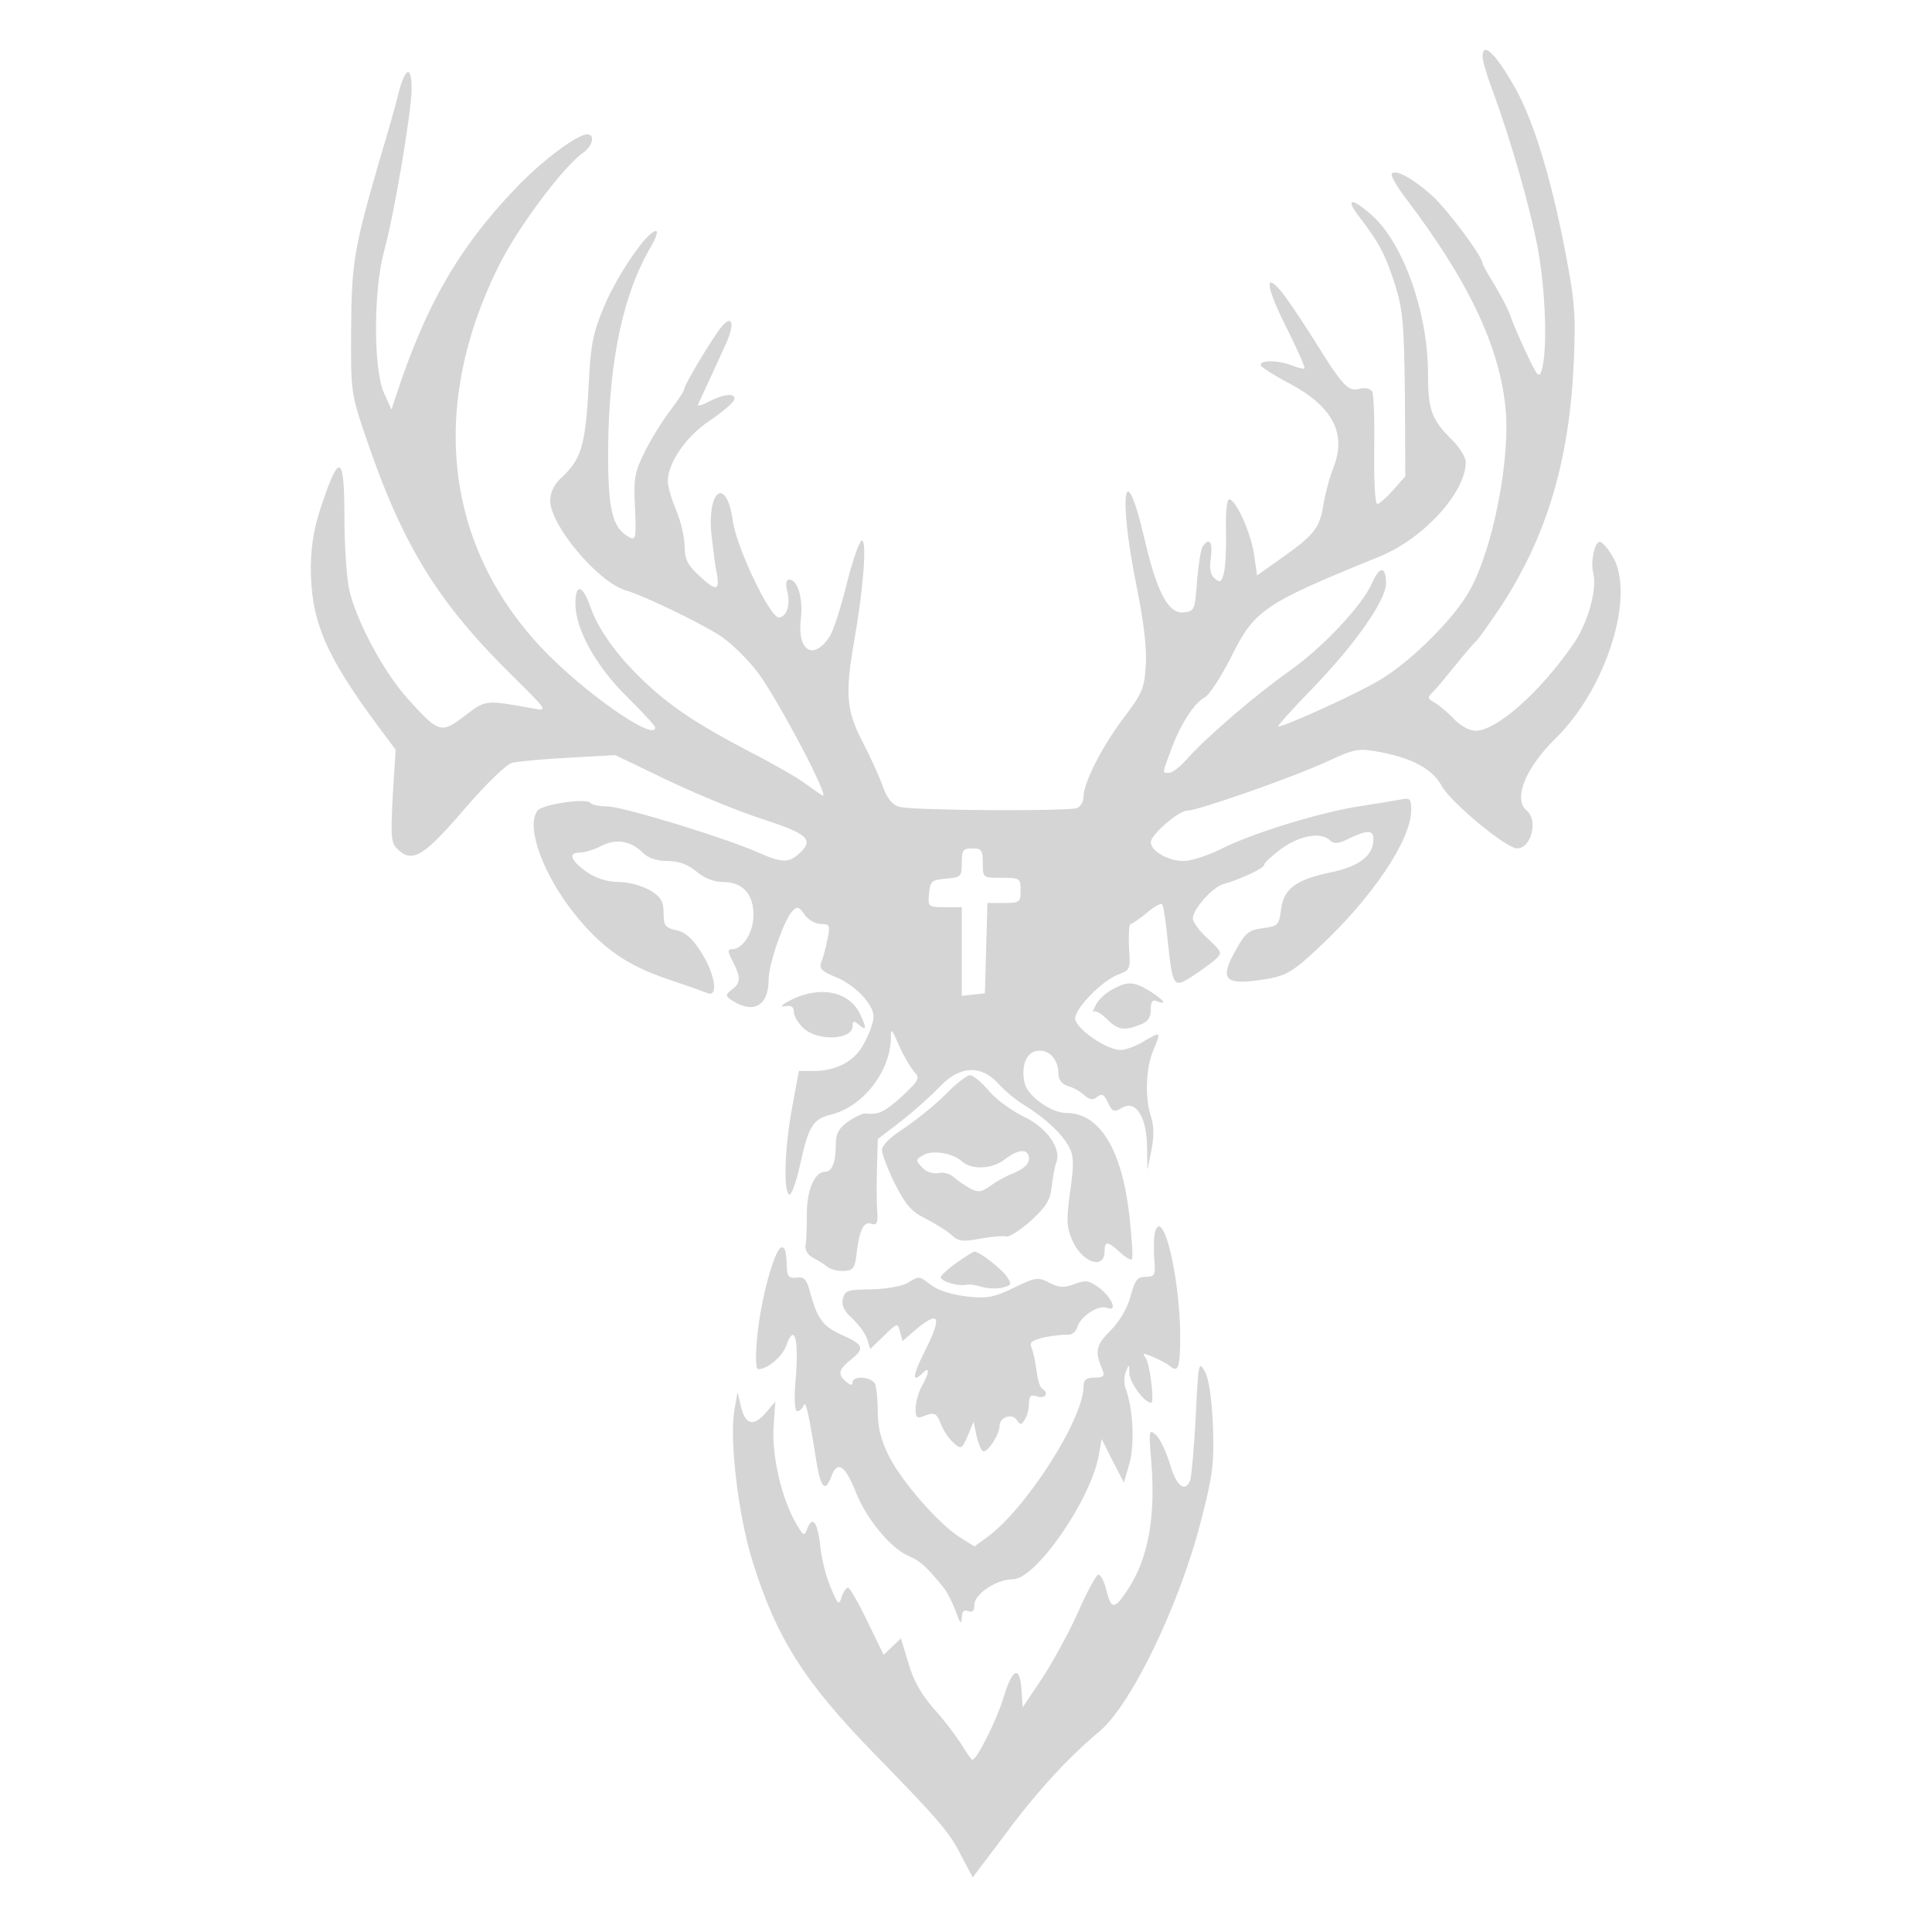
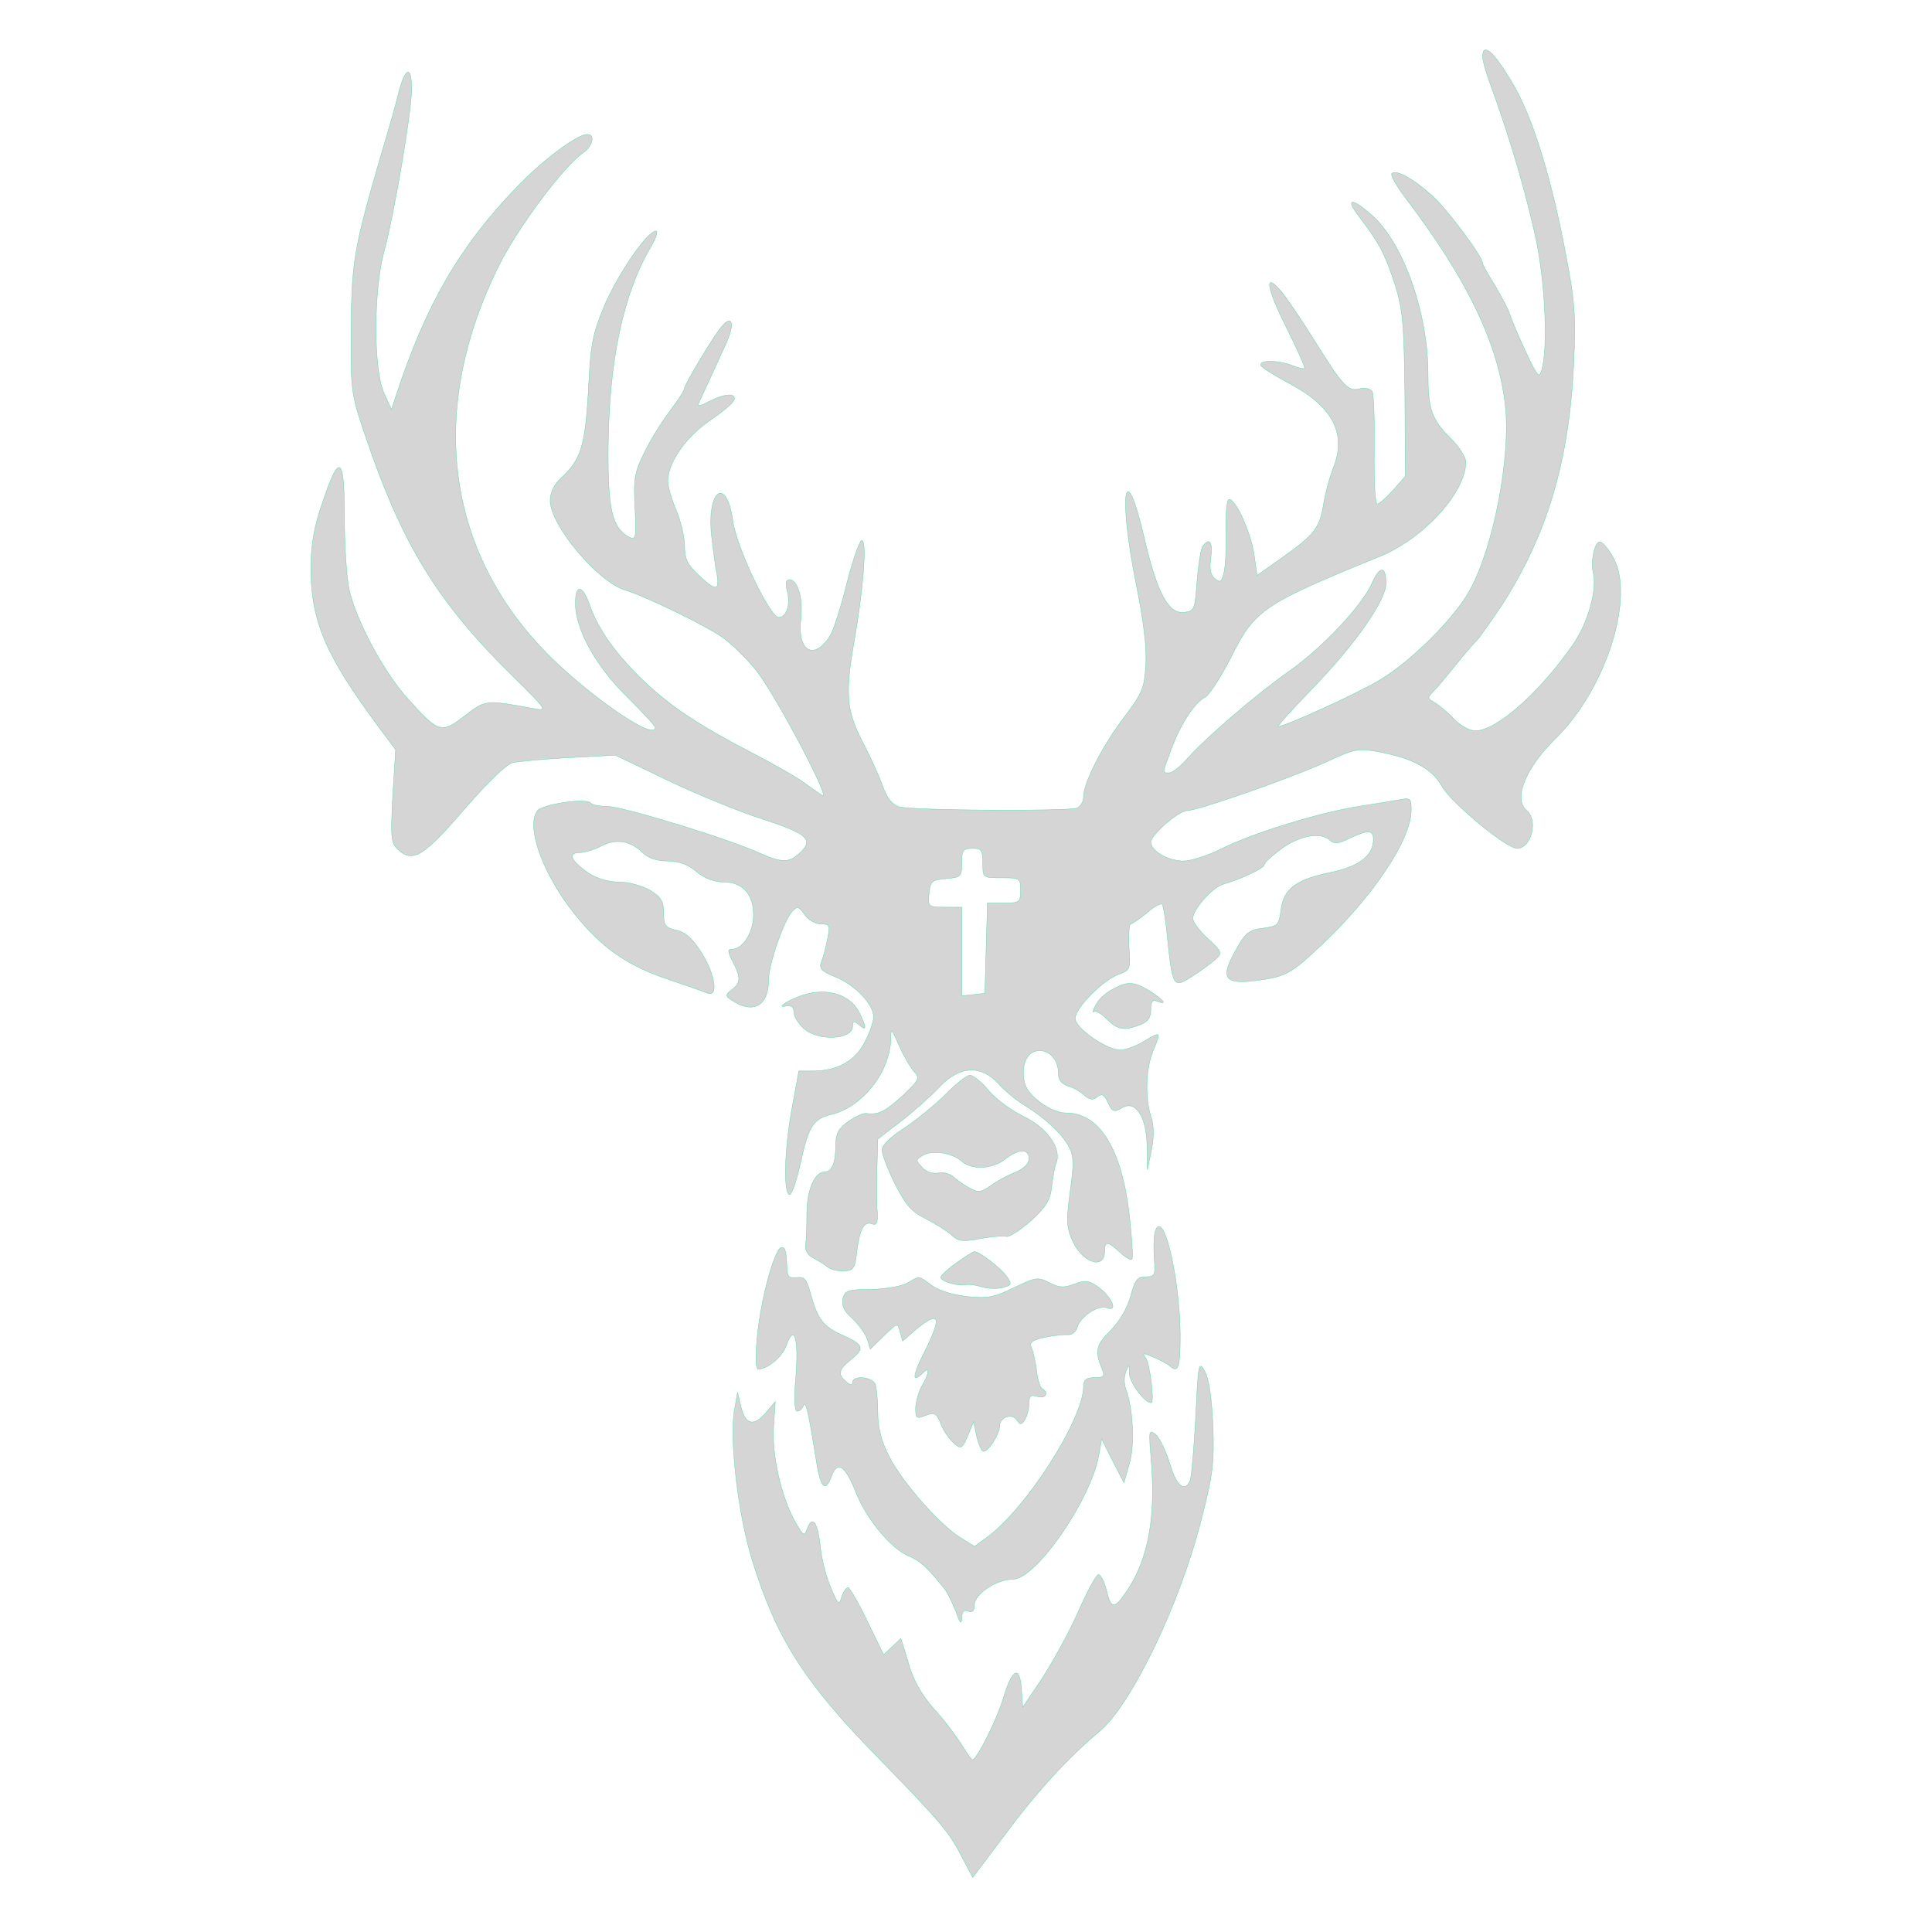
<svg xmlns="http://www.w3.org/2000/svg" version="1.0" width="460pt" height="460pt" viewBox="0 0 460 460" preserveAspectRatio="xMidYMid meet">
-   <g transform="translate(0,460) scale(0.1,-0.1)" fill="#0000002a" stroke="none">
+   <g transform="translate(0,460) scale(0.1,-0.1)" fill="#0000002a" stroke="#5cdcb4">
    <path d="M3530 4465 c0 -9 9 -41 21 -73 46 -124 91 -282 110 -381 19 -103 24 -242 10 -291 -6 -22 -10 -18 -38 42 -17 36 -34 76 -38 89 -4 13 -21 44 -36 70 -16 25 -29 49 -29 52 0 16 -83 127 -119 160 -45 41 -87 64 -97 54 -4 -4 11 -30 33 -59 146 -192 221 -347 237 -494 14 -120 -29 -343 -86 -442 -37 -66 -139 -167 -211 -210 -50 -31 -228 -112 -244 -112 -3 0 34 42 84 93 101 105 173 208 173 248 0 42 -15 42 -33 1 -23 -53 -118 -154 -196 -209 -80 -56 -198 -158 -242 -207 -17 -20 -37 -36 -45 -36 -17 0 -18 -5 5 57 22 59 54 109 80 123 10 5 38 48 62 95 56 113 76 127 354 240 105 43 205 153 205 225 0 11 -16 37 -36 56 -46 46 -54 70 -54 155 0 143 -58 308 -132 375 -50 45 -67 43 -31 -3 47 -62 60 -86 84 -159 19 -61 22 -92 24 -263 l1 -195 -29 -33 c-16 -18 -33 -33 -38 -33 -5 0 -8 56 -7 128 1 70 -1 133 -5 140 -5 7 -18 10 -31 6 -27 -6 -38 5 -110 121 -31 49 -66 101 -78 114 -39 45 -32 4 16 -91 25 -50 44 -93 42 -95 -2 -2 -15 1 -30 7 -34 13 -79 13 -74 0 2 -5 32 -24 68 -43 102 -54 136 -118 106 -197 -10 -25 -21 -66 -25 -92 -9 -55 -21 -71 -100 -127 l-58 -41 -7 49 c-7 51 -44 134 -60 132 -5 -1 -8 -34 -7 -74 1 -41 -1 -86 -5 -101 -5 -22 -9 -24 -21 -14 -11 8 -14 24 -10 50 5 38 -4 50 -20 26 -4 -7 -10 -44 -13 -83 -5 -67 -6 -70 -31 -73 -37 -4 -64 45 -95 179 -47 200 -62 101 -18 -116 17 -85 25 -149 22 -189 -3 -54 -9 -68 -51 -123 -51 -67 -97 -156 -97 -189 0 -12 -7 -25 -16 -28 -21 -8 -393 -6 -423 3 -17 5 -29 20 -40 51 -9 25 -31 73 -49 107 -37 72 -40 113 -18 238 21 119 30 232 19 238 -5 4 -21 -41 -36 -99 -14 -58 -33 -117 -42 -130 -39 -59 -78 -33 -68 45 5 48 -8 91 -28 91 -7 0 -9 -10 -5 -26 9 -33 -1 -64 -20 -64 -21 0 -101 168 -109 229 -15 108 -62 76 -51 -33 4 -34 9 -76 13 -93 7 -41 -3 -41 -44 -2 -26 24 -33 38 -33 69 0 21 -9 59 -20 85 -11 26 -20 57 -20 69 0 44 43 106 99 144 30 20 57 43 59 50 5 17 -23 15 -60 -4 -16 -9 -28 -12 -26 -7 13 28 51 110 68 148 20 46 13 67 -12 37 -19 -22 -88 -137 -89 -148 0 -5 -16 -29 -35 -54 -19 -25 -46 -69 -60 -98 -23 -46 -26 -63 -22 -132 3 -72 2 -77 -14 -69 -41 22 -51 67 -50 214 2 208 36 366 102 478 12 20 17 37 12 37 -21 0 -91 -103 -123 -178 -28 -67 -33 -92 -38 -202 -8 -132 -17 -164 -66 -209 -16 -15 -25 -34 -25 -53 0 -58 112 -192 178 -213 45 -13 177 -77 224 -107 26 -16 68 -57 93 -90 48 -65 175 -305 153 -292 -7 4 -26 18 -43 30 -16 12 -73 45 -126 72 -132 69 -194 111 -259 173 -64 62 -106 121 -125 176 -18 51 -35 54 -35 6 0 -61 49 -150 124 -223 36 -36 66 -68 66 -72 0 -36 -175 87 -273 192 -228 244 -265 572 -101 904 45 92 154 238 202 272 23 16 30 44 10 44 -24 0 -107 -62 -169 -127 -136 -142 -215 -278 -287 -498 l-10 -30 -18 40 c-25 55 -25 242 0 335 24 86 66 334 66 388 0 56 -14 53 -30 -5 -6 -27 -27 -100 -46 -163 -61 -211 -67 -245 -68 -405 -1 -145 0 -153 33 -250 88 -261 172 -399 356 -579 79 -78 79 -79 45 -73 -115 21 -113 21 -163 -17 -56 -43 -62 -42 -134 38 -59 64 -126 190 -142 264 -6 29 -11 107 -11 173 0 145 -12 152 -52 33 -20 -57 -27 -99 -28 -153 0 -129 34 -210 161 -381 l41 -55 -7 -111 c-5 -102 -4 -112 14 -128 34 -31 62 -13 157 98 54 62 99 106 114 110 14 3 75 9 135 12 l110 6 125 -60 c69 -33 171 -75 228 -93 107 -35 121 -49 84 -82 -24 -22 -42 -21 -94 2 -77 35 -326 111 -362 111 -19 0 -37 4 -40 8 -8 13 -117 -3 -127 -19 -27 -39 14 -151 89 -245 64 -80 124 -122 218 -154 44 -15 87 -30 97 -34 28 -13 21 42 -13 96 -21 33 -37 48 -59 53 -27 6 -31 11 -31 41 0 28 -6 38 -32 54 -19 11 -51 20 -74 20 -26 0 -53 8 -74 22 -41 28 -49 48 -20 48 11 0 35 7 52 16 35 18 70 12 98 -16 13 -13 34 -20 59 -20 27 0 49 -8 69 -25 19 -16 42 -25 64 -25 47 0 73 -30 72 -81 -1 -41 -26 -79 -51 -79 -11 0 -11 -5 2 -30 19 -37 19 -50 -2 -66 -16 -12 -16 -15 -3 -24 52 -36 90 -16 90 47 0 37 36 141 56 163 12 13 16 12 30 -8 8 -12 26 -22 38 -22 22 0 23 -3 16 -37 -4 -21 -11 -46 -15 -55 -5 -14 2 -21 34 -34 46 -18 91 -65 91 -95 0 -11 -9 -38 -21 -60 -22 -45 -66 -69 -123 -69 l-34 0 -16 -87 c-18 -97 -21 -199 -7 -207 5 -4 17 30 27 75 19 87 30 105 72 115 75 18 140 100 143 179 0 29 1 28 20 -15 11 -25 27 -52 36 -62 14 -15 11 -20 -28 -57 -42 -38 -57 -46 -87 -42 -7 1 -26 -8 -42 -19 -23 -16 -30 -29 -30 -55 0 -43 -9 -65 -26 -65 -24 0 -43 -43 -43 -100 0 -30 -1 -64 -3 -74 -2 -12 5 -24 18 -31 12 -6 28 -16 35 -22 8 -6 25 -10 39 -9 22 1 26 7 30 46 7 54 17 73 36 66 11 -4 14 2 13 27 -2 17 -2 64 -1 103 l2 72 56 43 c31 24 72 61 92 82 47 50 98 52 139 7 15 -17 43 -40 63 -52 47 -29 89 -67 106 -100 11 -21 11 -41 2 -105 -9 -66 -9 -84 5 -116 23 -53 77 -72 77 -26 0 25 8 24 37 -3 13 -12 25 -19 28 -16 3 3 0 50 -6 104 -18 158 -71 244 -150 244 -35 0 -91 39 -99 70 -10 40 3 75 30 78 27 4 50 -20 50 -54 0 -15 8 -25 23 -30 12 -3 30 -13 39 -22 13 -11 21 -12 31 -3 11 8 16 5 25 -14 10 -22 14 -24 33 -13 32 20 59 -19 60 -91 l1 -56 10 49 c6 32 5 59 -2 79 -14 43 -12 112 5 154 20 48 20 48 -21 24 -19 -12 -45 -21 -56 -21 -34 0 -108 52 -108 75 0 25 64 90 103 105 28 10 29 13 25 65 -1 30 0 55 4 55 3 0 21 12 38 26 17 15 33 24 37 21 3 -3 9 -41 13 -84 12 -114 14 -116 58 -88 20 13 45 31 55 40 18 16 17 18 -17 50 -20 18 -36 40 -36 48 0 22 47 75 73 82 42 12 97 38 97 46 0 5 19 22 42 39 43 31 94 40 115 19 9 -9 21 -8 46 5 45 21 57 20 57 -3 0 -38 -34 -64 -101 -78 -83 -17 -113 -39 -119 -89 -5 -37 -7 -39 -43 -44 -33 -4 -42 -11 -64 -51 -38 -67 -29 -83 45 -74 71 9 84 15 152 79 126 117 220 256 220 327 0 28 -2 30 -27 25 -16 -3 -59 -10 -98 -16 -91 -14 -254 -64 -327 -101 -32 -16 -72 -29 -90 -29 -37 0 -78 24 -78 45 0 17 66 75 87 75 25 0 248 78 331 116 69 32 76 33 130 23 76 -15 123 -40 145 -81 21 -38 153 -148 179 -148 34 0 51 67 23 90 -33 27 -3 102 69 172 122 120 191 343 135 434 -11 19 -25 34 -30 34 -12 0 -22 -46 -16 -72 11 -39 -12 -122 -48 -173 -79 -114 -182 -205 -232 -205 -14 0 -36 12 -51 28 -15 16 -36 33 -46 39 -18 10 -18 12 -3 27 9 9 33 38 54 64 21 26 43 52 49 57 6 6 32 43 59 83 108 167 161 343 172 577 5 115 3 146 -21 270 -33 172 -75 307 -117 383 -48 85 -79 115 -79 77z m-1190 -1920 c0 -35 0 -35 45 -35 43 0 45 -1 45 -30 0 -28 -2 -30 -40 -30 l-39 0 -3 -107 -3 -108 -27 -3 -28 -3 0 105 0 106 -41 0 c-39 0 -40 1 -37 33 3 29 6 32 41 35 35 3 37 5 37 38 0 30 3 34 25 34 22 0 25 -4 25 -35z" />
    <path d="M2648 2244 c-15 -8 -33 -24 -39 -37 -6 -12 -9 -19 -5 -16 4 4 18 -4 31 -17 26 -26 41 -29 79 -14 19 7 26 17 26 36 0 19 4 25 15 20 26 -10 16 3 -17 24 -39 24 -54 24 -90 4z" />
    <path d="M1885 2220 c-22 -11 -30 -18 -17 -16 16 3 22 -1 22 -13 0 -10 10 -27 23 -39 34 -32 117 -28 117 5 0 13 3 13 15 3 18 -15 19 -9 3 25 -25 54 -94 69 -163 35z" />
    <path d="M2250 1993 c-25 -25 -69 -60 -97 -79 -33 -21 -53 -41 -53 -52 0 -10 14 -47 31 -81 25 -49 39 -66 72 -82 23 -12 51 -29 62 -39 17 -16 27 -17 70 -9 27 5 55 7 61 5 6 -2 32 14 58 37 37 34 47 50 50 82 3 22 7 48 11 57 13 33 -23 84 -77 109 -27 13 -65 40 -83 61 -17 21 -38 38 -46 38 -8 -1 -34 -21 -59 -47z m40 -158 c23 -21 73 -19 103 5 32 25 57 26 57 1 0 -12 -12 -23 -32 -32 -18 -7 -45 -21 -59 -32 -23 -16 -30 -17 -50 -6 -13 7 -30 19 -38 26 -8 8 -25 13 -37 10 -14 -2 -30 3 -39 14 -15 16 -15 18 2 28 22 14 71 6 93 -14z" />
    <path d="M2748 1653 c-1 -16 -1 -43 1 -60 2 -29 -1 -33 -21 -33 -20 0 -26 -8 -36 -46 -8 -29 -26 -60 -48 -82 -35 -35 -38 -49 -19 -94 6 -15 2 -18 -19 -18 -19 0 -26 -5 -26 -20 0 -79 -138 -294 -231 -361 l-29 -21 -35 22 c-49 31 -137 131 -168 192 -19 37 -27 69 -27 105 0 28 -3 58 -6 67 -7 18 -54 22 -54 5 0 -8 -5 -8 -15 1 -21 17 -19 29 10 52 34 27 32 36 -17 58 -48 21 -61 38 -78 99 -9 35 -15 42 -33 39 -16 -2 -22 2 -23 17 -2 46 -4 55 -13 55 -12 0 -37 -77 -50 -154 -11 -61 -15 -136 -6 -136 22 0 57 29 67 56 19 54 30 19 23 -73 -5 -53 -3 -83 3 -83 6 0 12 6 15 13 5 14 11 -10 28 -115 12 -82 23 -95 39 -52 14 37 32 25 57 -37 25 -65 85 -137 127 -154 28 -12 43 -26 85 -78 7 -9 19 -34 27 -54 9 -27 13 -32 14 -16 0 16 5 21 15 17 10 -4 15 0 15 15 0 26 53 61 92 61 54 0 184 187 204 294 l7 40 26 -52 27 -52 13 45 c13 45 9 132 -9 179 -4 12 -4 30 1 41 7 18 8 17 8 -6 1 -21 36 -69 52 -69 8 0 -3 95 -14 108 -8 11 -5 11 19 1 16 -7 33 -16 39 -21 20 -18 25 -5 25 70 0 113 -29 262 -51 262 -5 0 -10 -12 -11 -27z" />
    <path d="M2277 1593 c-20 -14 -37 -30 -37 -34 0 -10 41 -22 61 -18 8 2 24 -1 37 -5 13 -4 35 -5 48 -2 23 6 24 8 10 28 -14 19 -64 58 -76 58 -3 0 -22 -12 -43 -27z" />
    <path d="M2160 1545 c-14 -8 -52 -14 -86 -15 -55 0 -62 -3 -67 -21 -4 -16 2 -30 22 -48 16 -15 32 -37 36 -50 l7 -23 33 32 c32 31 32 31 38 9 l6 -22 31 27 c58 48 64 32 20 -55 -28 -56 -29 -74 -2 -47 16 16 15 -1 -3 -32 -8 -14 -14 -37 -15 -52 0 -25 2 -27 24 -18 21 8 26 5 36 -20 6 -16 20 -36 30 -45 18 -16 20 -16 34 16 l14 34 7 -33 c4 -18 11 -35 15 -37 10 -6 40 39 40 60 0 21 30 31 41 14 8 -12 11 -12 19 1 5 8 10 25 10 38 0 19 4 22 20 17 20 -6 28 9 11 19 -5 3 -11 23 -13 43 -3 21 -8 45 -12 54 -6 13 1 18 31 25 21 4 46 7 55 6 9 -1 20 7 23 18 8 27 51 54 71 46 26 -10 12 24 -19 48 -24 17 -32 19 -58 9 -26 -10 -37 -9 -61 3 -27 14 -32 13 -84 -12 -47 -23 -63 -26 -111 -21 -34 4 -68 14 -84 26 -33 24 -28 24 -59 6z" />
    <path d="M2847 1227 c-4 -74 -10 -142 -13 -151 -12 -31 -33 -15 -48 37 -9 30 -24 61 -33 70 -18 15 -18 13 -12 -61 11 -134 -7 -233 -56 -307 -31 -47 -39 -48 -50 -4 -5 22 -14 40 -20 40 -5 -1 -27 -41 -48 -89 -21 -48 -60 -118 -85 -157 l-47 -70 -3 43 c-4 58 -22 50 -43 -21 -15 -50 -63 -147 -74 -147 -2 0 -14 17 -26 37 -13 20 -42 59 -66 85 -29 33 -49 68 -60 108 l-18 59 -20 -19 -21 -20 -39 80 c-21 44 -42 80 -46 80 -4 0 -11 -10 -15 -22 -6 -21 -9 -19 -26 22 -11 25 -22 69 -25 98 -6 58 -19 75 -31 42 -7 -19 -9 -18 -29 17 -33 59 -56 160 -51 227 l4 59 -23 -27 c-29 -34 -49 -28 -59 16 l-8 33 -7 -40 c-13 -68 8 -250 42 -360 57 -184 123 -289 293 -463 156 -160 178 -186 207 -245 l25 -47 77 102 c76 103 152 185 224 245 76 62 194 307 244 508 27 104 30 133 27 220 -3 64 -9 110 -19 129 -15 27 -16 22 -22 -107z" />
  </g>
</svg>
